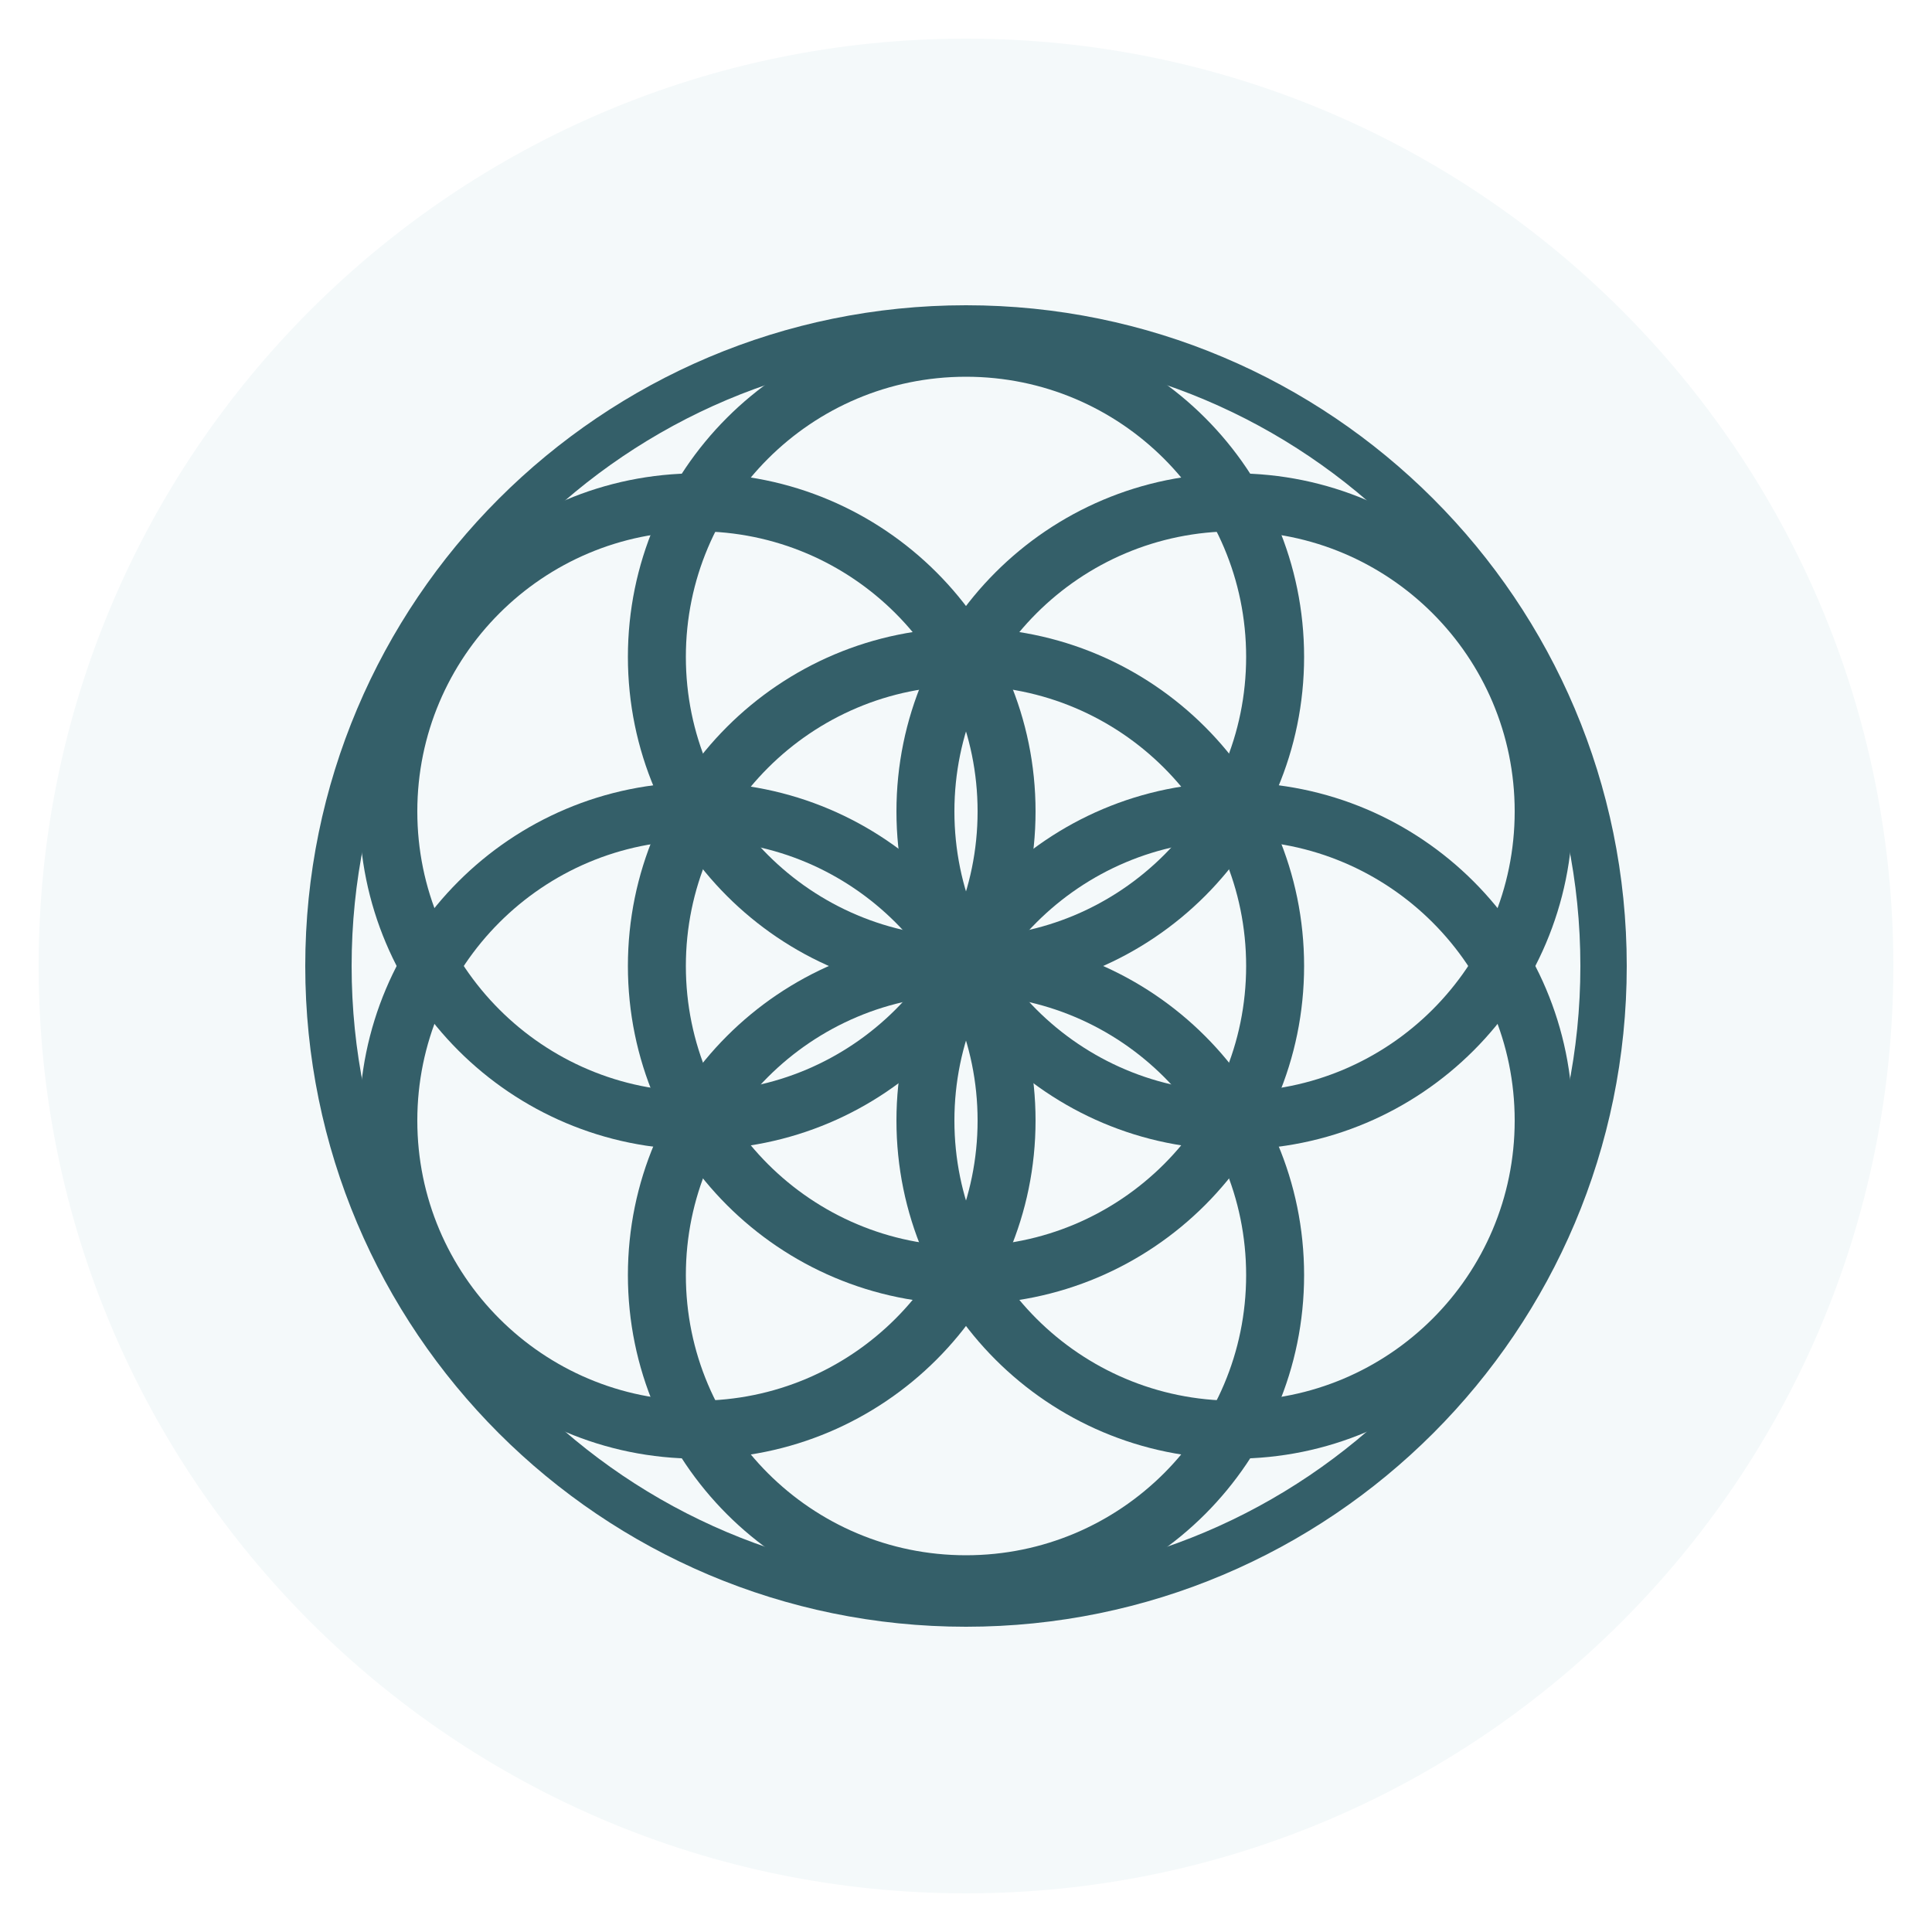
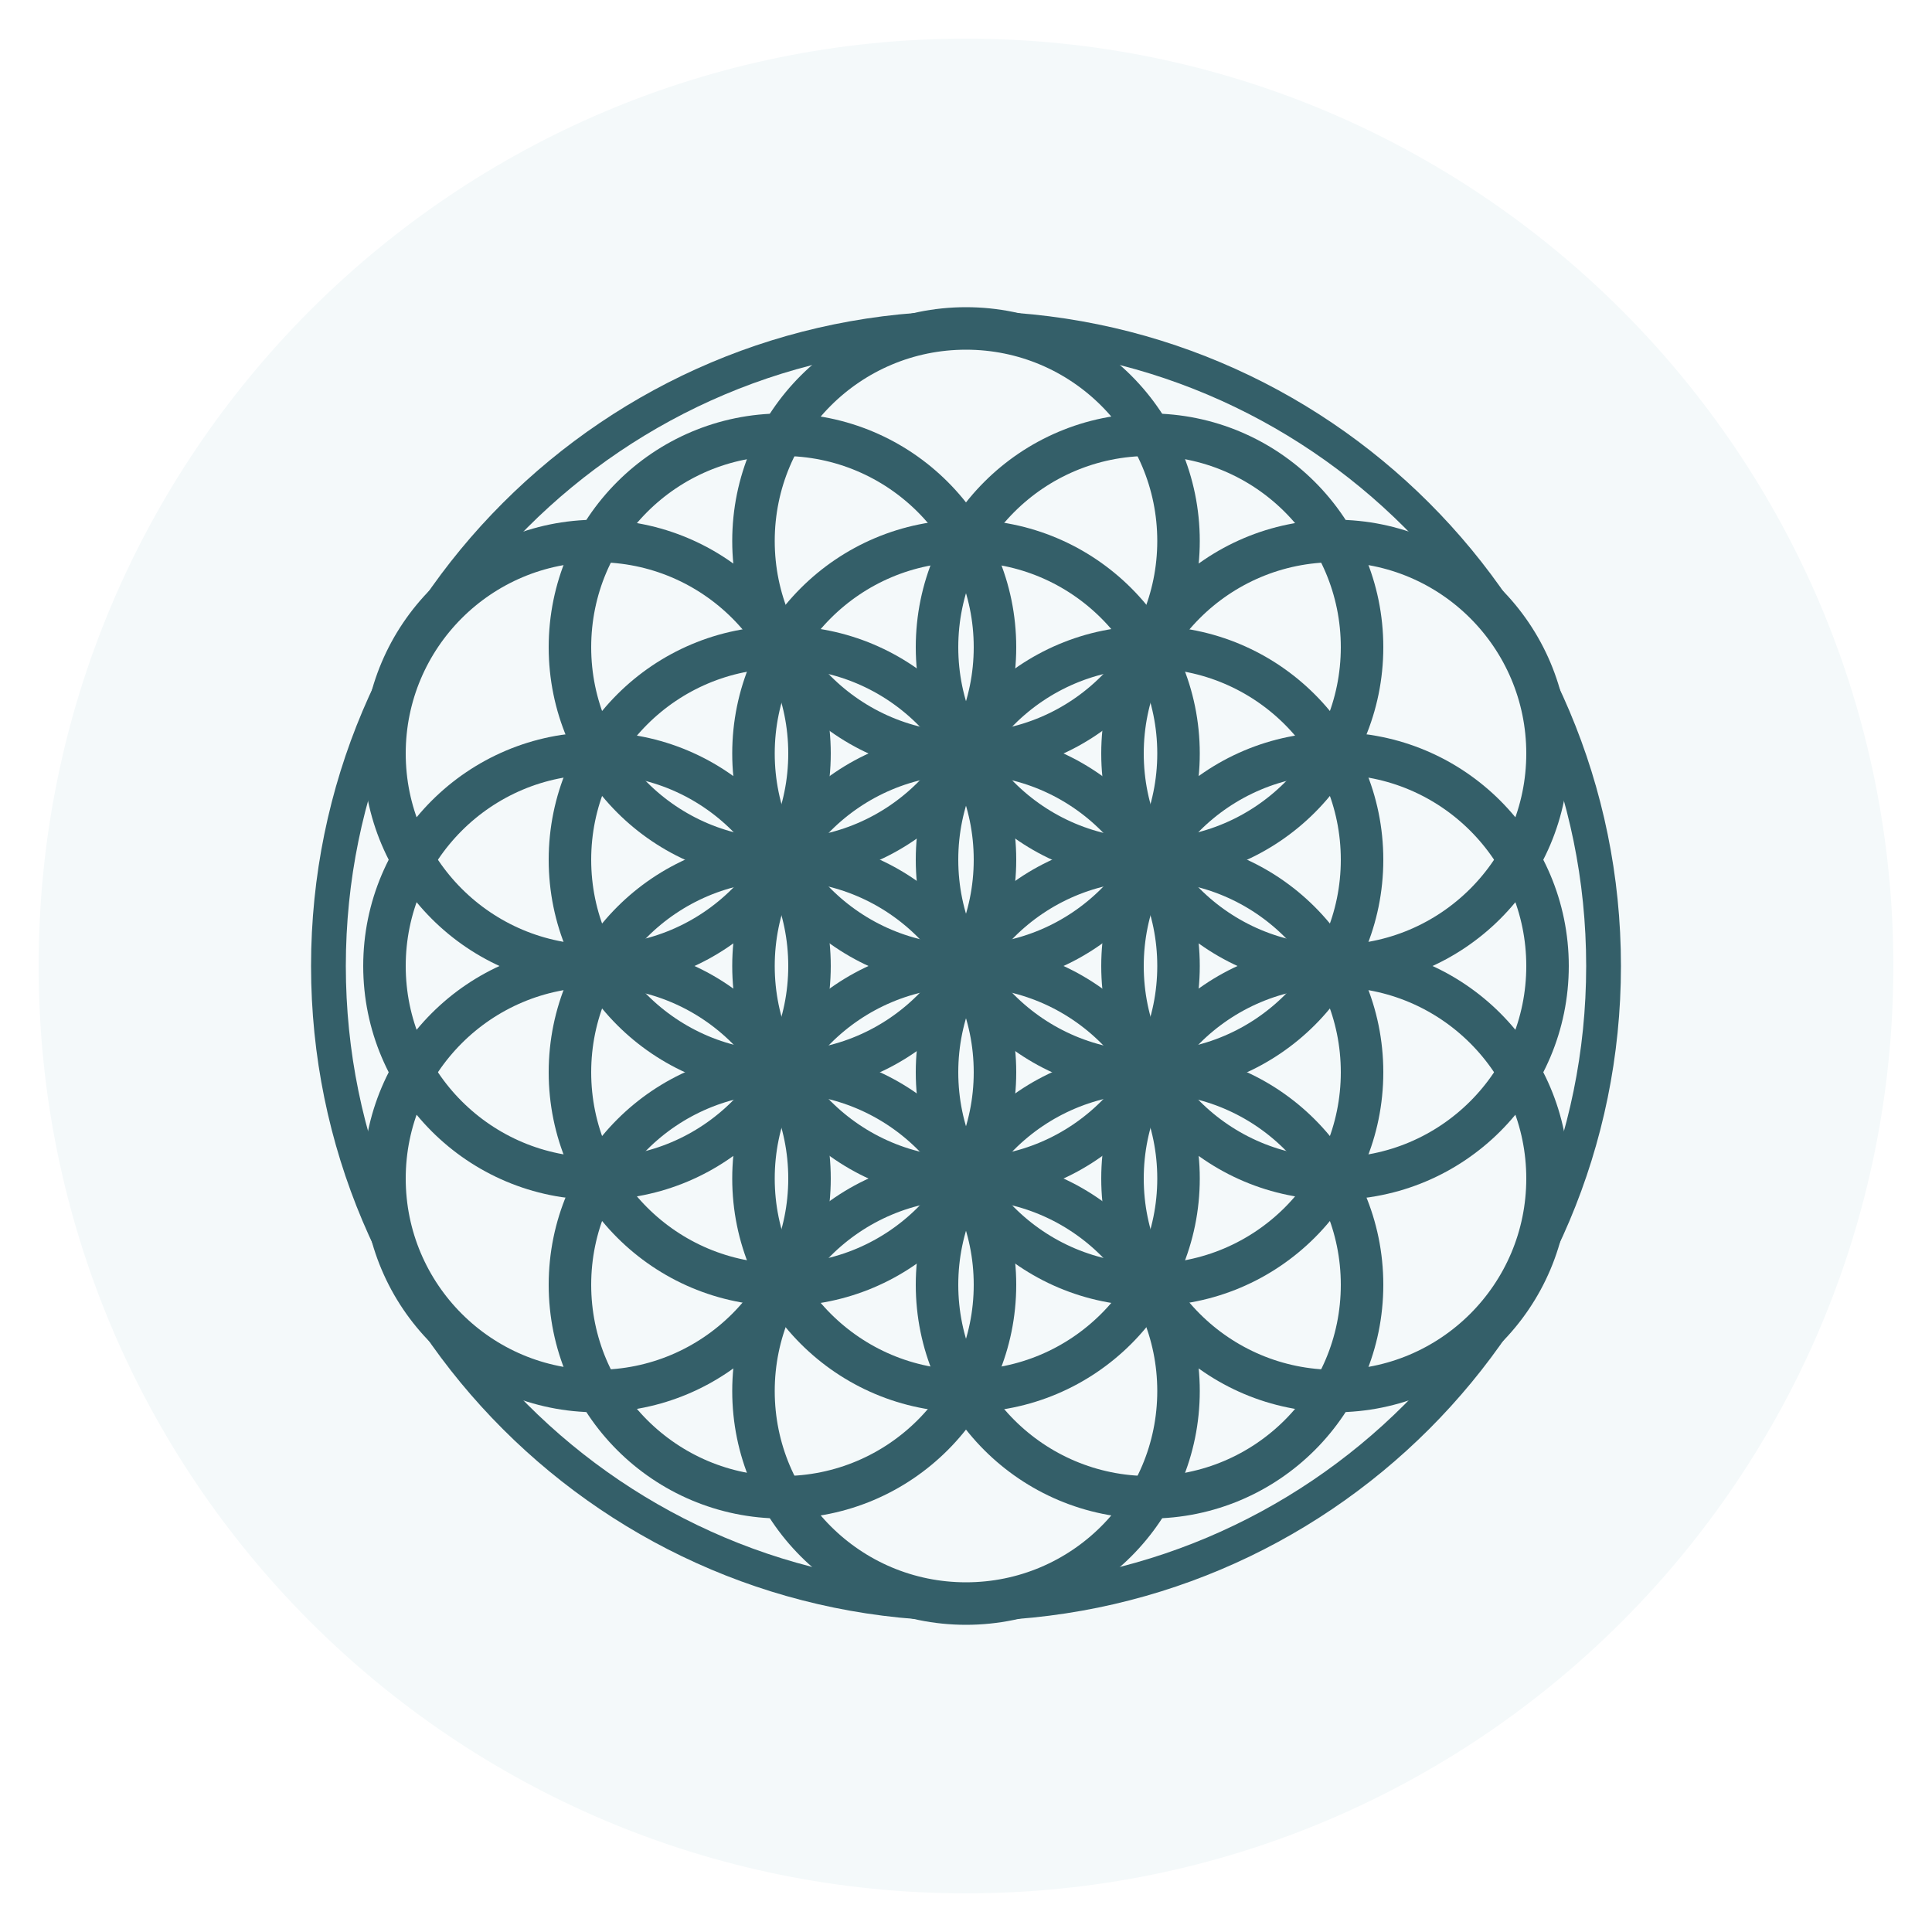
<svg xmlns="http://www.w3.org/2000/svg" viewBox="0 0 100 100">
  <circle cx="50" cy="50" r="48" fill="#f4f9fa" />
-   <g fill="none" stroke="#345f69" stroke-width="3">
-     <circle cx="50" cy="50" r="16" />
-     <circle cx="50" cy="34" r="16" />
-     <circle cx="50" cy="66" r="16" />
-     <circle cx="36.1" cy="42" r="16" />
-     <circle cx="63.9" cy="42" r="16" />
-     <circle cx="36.1" cy="58" r="16" />
-     <circle cx="63.9" cy="58" r="16" />
-     <circle cx="50" cy="50" r="33" stroke-width="2.4" />
+   <g fill="none" stroke="#345f69" stroke-width="2.2">
+     <circle cx="50" cy="50" r="11" />
+     <circle cx="50" cy="61" r="11" />
+     <circle cx="40.5" cy="55.5" r="11" />
+     <circle cx="40.5" cy="44.5" r="11" />
+     <circle cx="50" cy="39" r="11" />
+     <circle cx="59.5" cy="44.5" r="11" />
+     <circle cx="59.5" cy="55.5" r="11" />
+     <circle cx="50" cy="72" r="11" />
+     <circle cx="30.9" cy="61" r="11" />
+     <circle cx="30.9" cy="39" r="11" />
+     <circle cx="50" cy="28" r="11" />
+     <circle cx="69.1" cy="39" r="11" />
+     <circle cx="69.1" cy="61" r="11" />
+     <circle cx="69.1" cy="50" r="11" />
+     <circle cx="59.5" cy="66.5" r="11" />
+     <circle cx="40.5" cy="66.5" r="11" />
+     <circle cx="30.9" cy="50" r="11" />
+     <circle cx="40.5" cy="33.5" r="11" />
+     <circle cx="59.5" cy="33.5" r="11" />
+     <circle cx="50" cy="50" r="33" stroke-width="1.8" />
  </g>
</svg>
